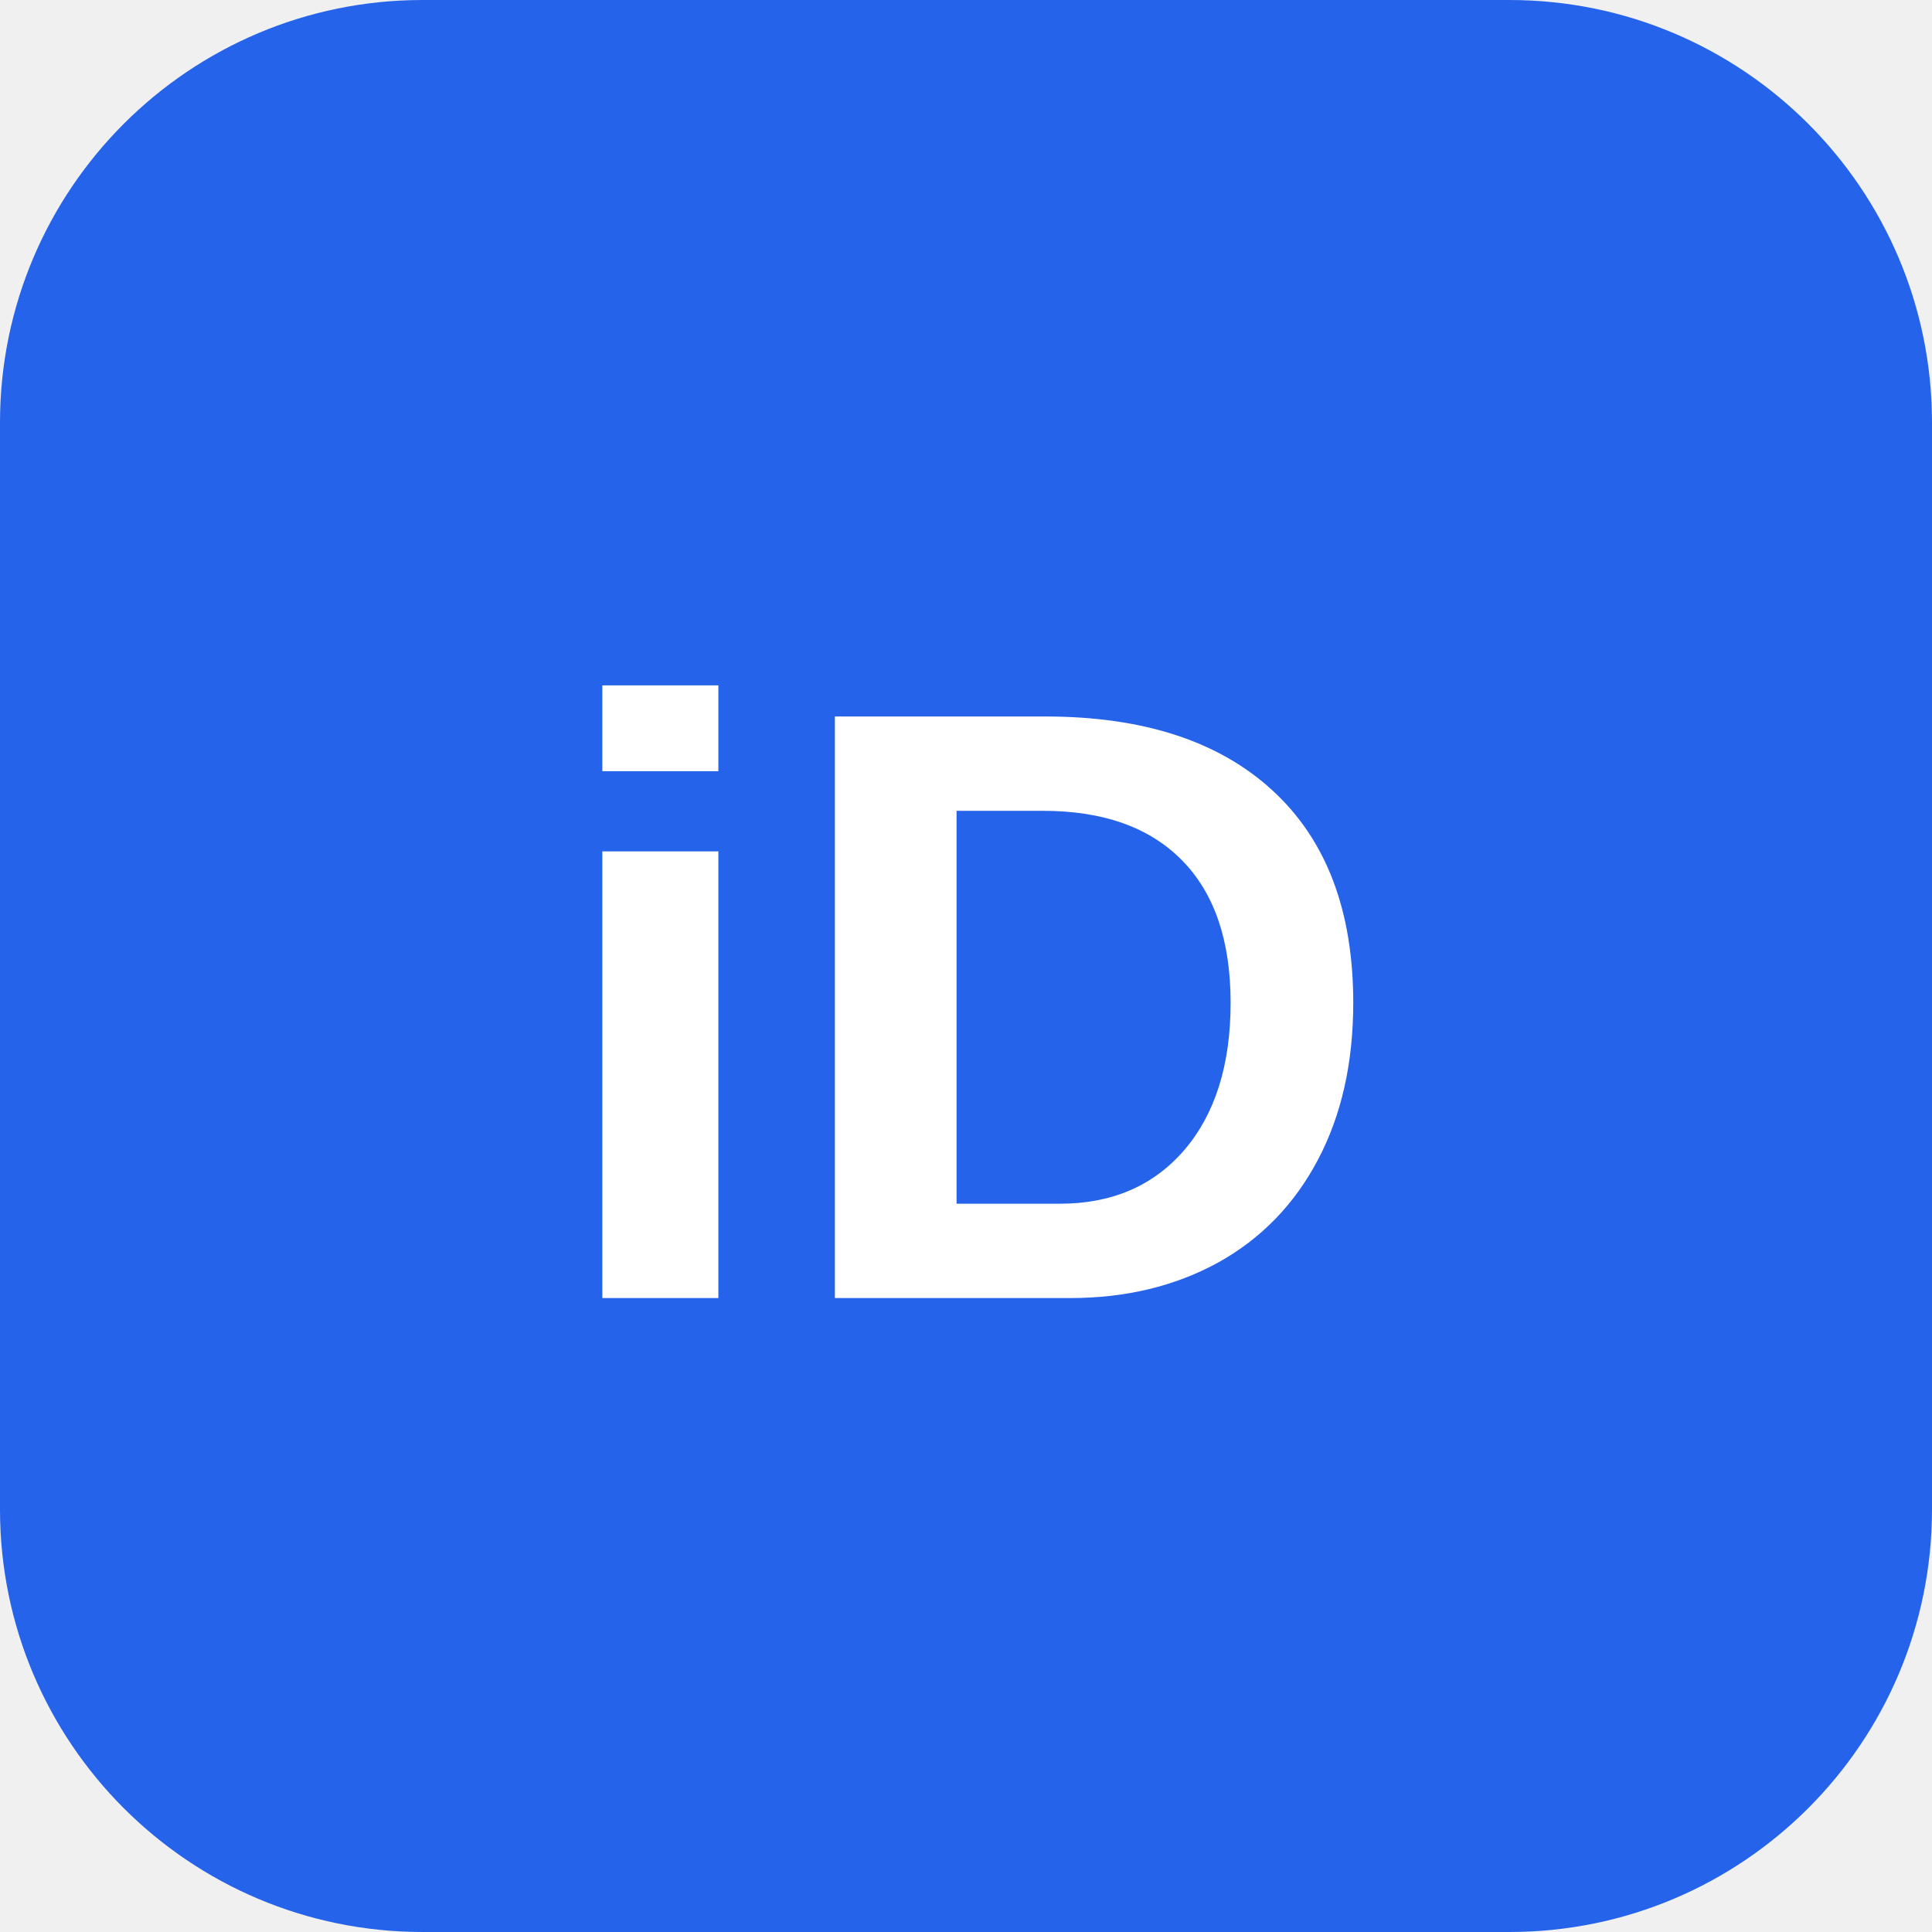
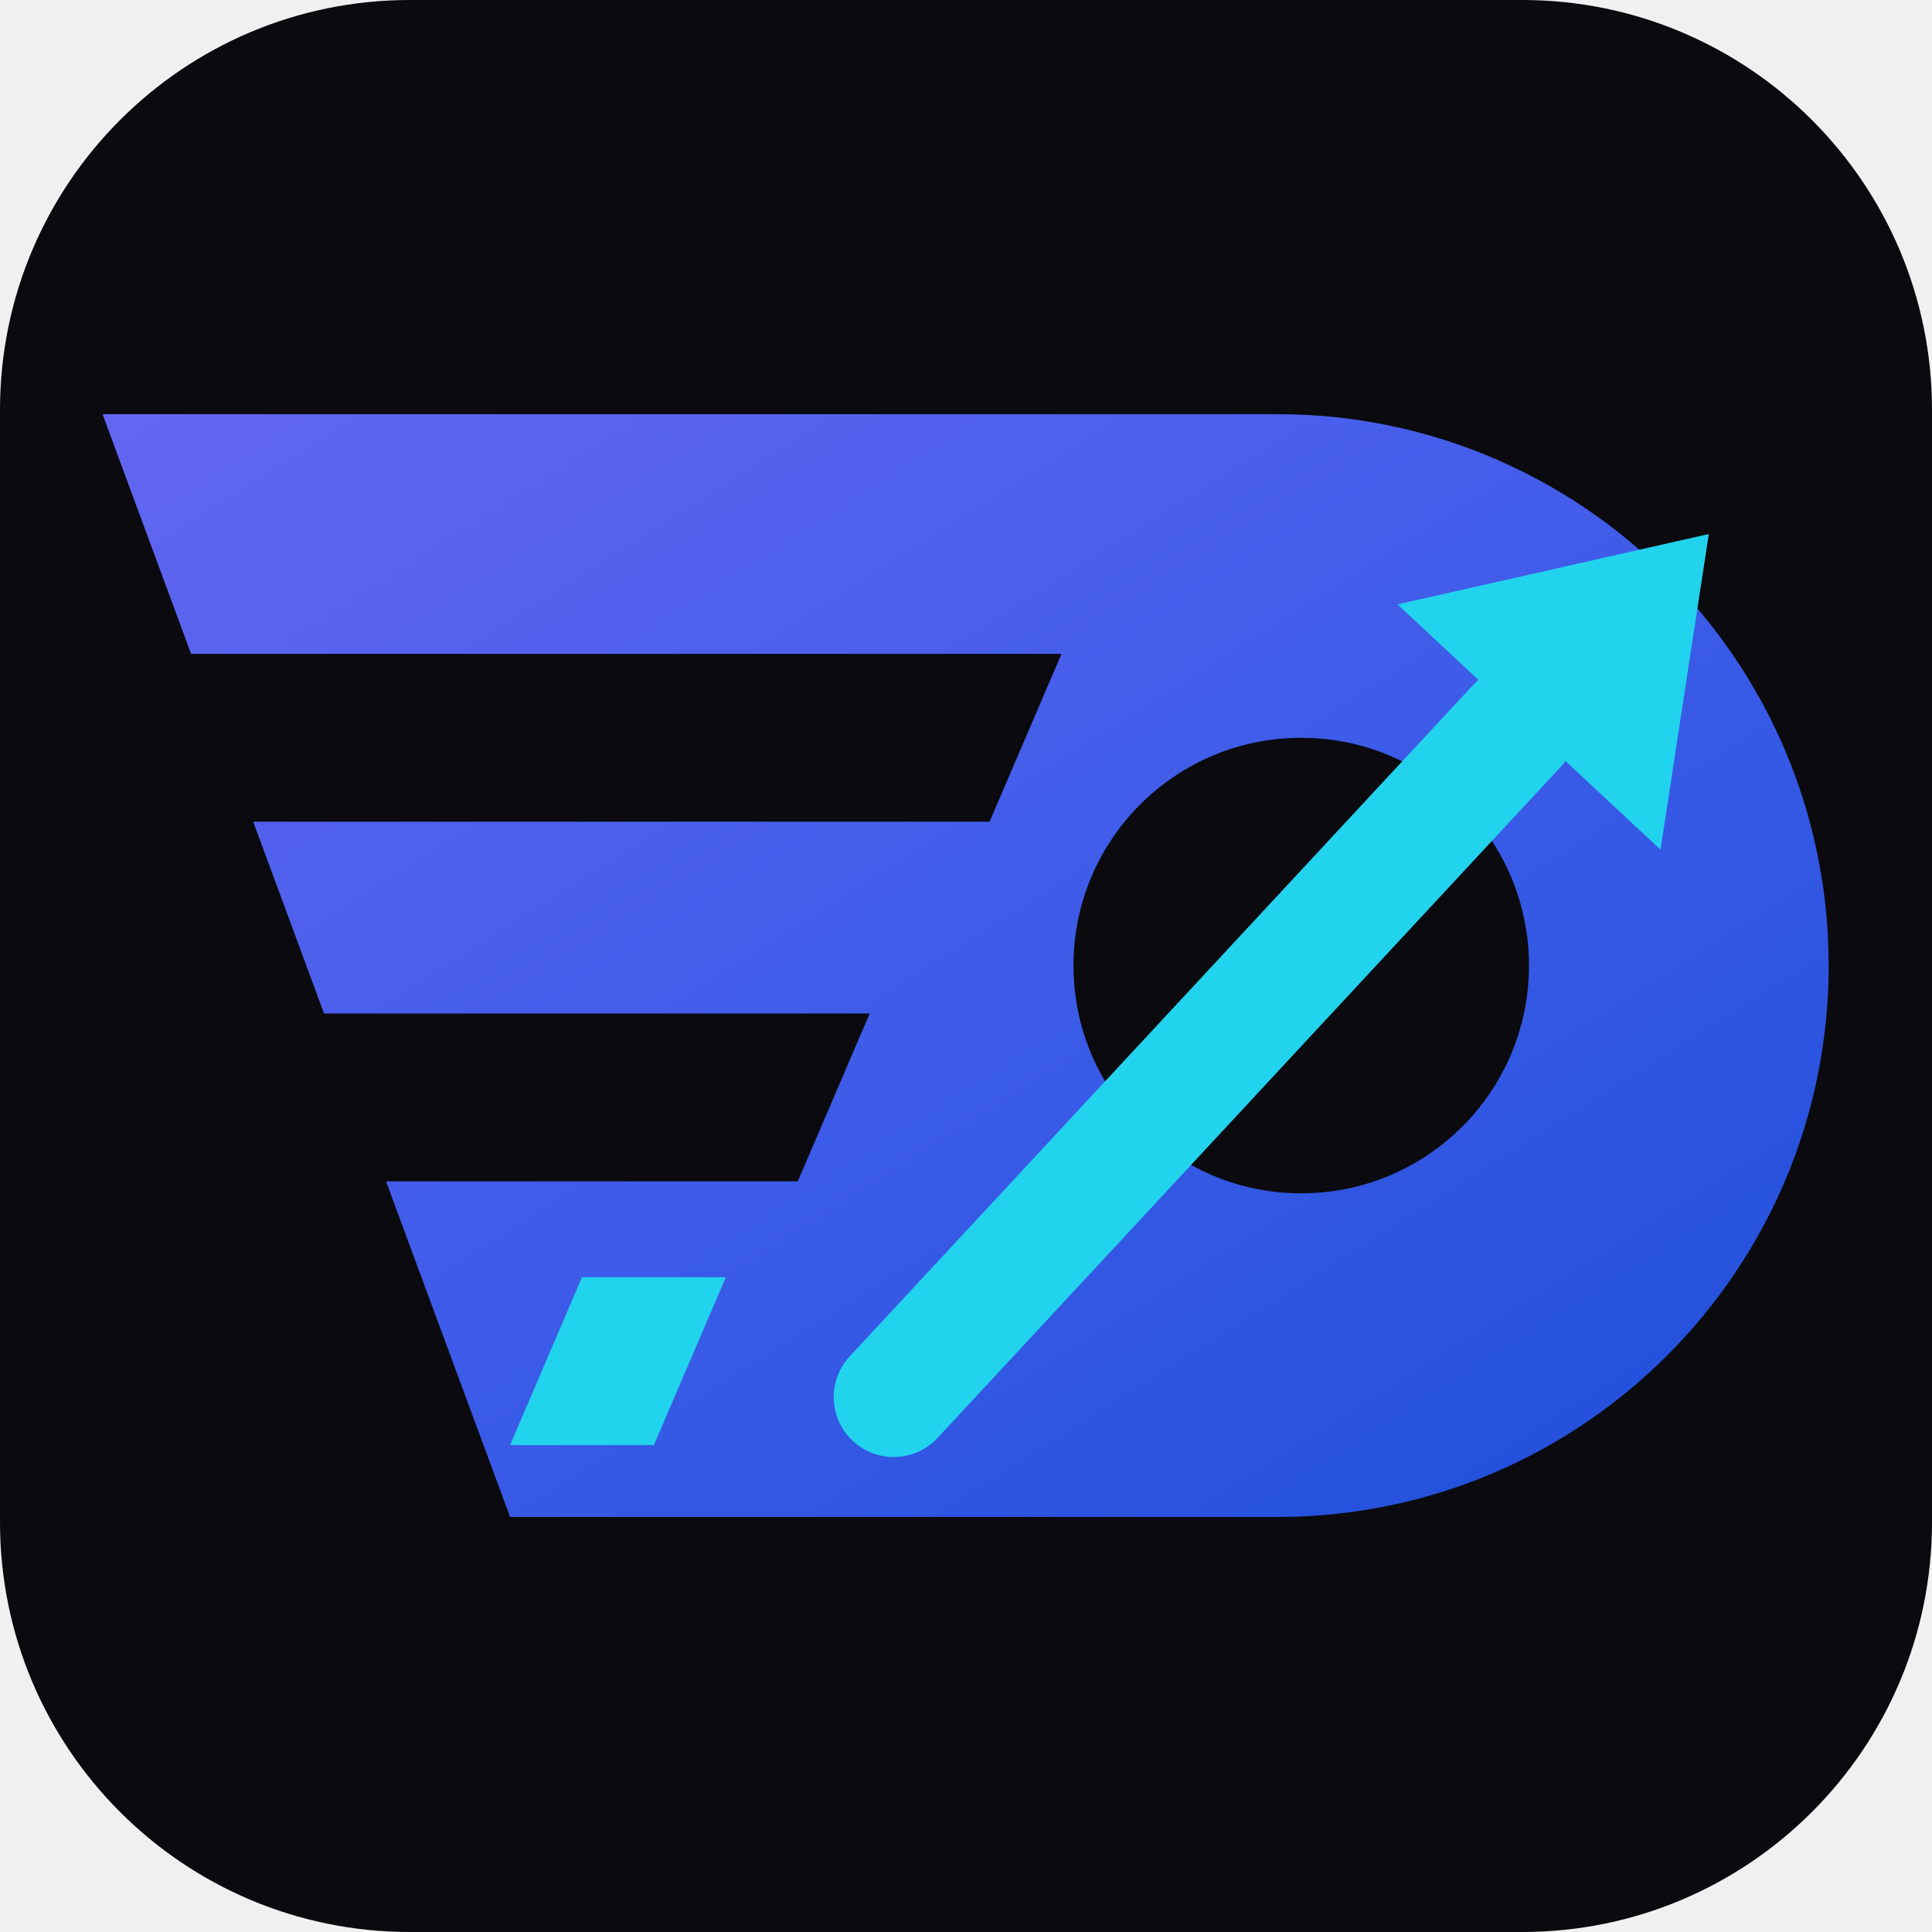
- <svg xmlns="http://www.w3.org/2000/svg" viewBox="0 0 64 64">
-   <rect width="64" height="64" rx="14" fill="#2563EB" />
-   <text x="32" y="43" font-family="Poppins, Arial, sans-serif" font-size="28" font-weight="700" fill="#FFFFFF" text-anchor="middle">iD</text>
+ <svg xmlns="http://www.w3.org/2000/svg" viewBox="0 0 132 132">
+   <defs>
+     <linearGradient id="g" x1="0" y1="0" x2="1" y2="1">
+       <stop offset="0%" stop-color="#6366F1" />
+       <stop offset="55%" stop-color="#3B5BE8" />
+       <stop offset="100%" stop-color="#1D4ED8" />
+     </linearGradient>
+   </defs>
+   <rect width="132" height="132" rx="28" fill="#0A0A0F" />
+   <g transform="translate(2.09 25.02) scale(0.819)">
+     <path fill-rule="evenodd" fill="url(#g)" d="M40 96 L29.65 68 L64 68 L70 54 L24.48 54 L18.57 38 L80 38 L86 24 L13.39 24 L6 4 L104 4 A46 46 0 0 1 104 96 Z M87 50 a19 19 0 1 0 38 0 a19 19 0 1 0 -38 0 Z" />
+     <path fill="#22D3EE" d="M46 76 H58 L52 90 H40 Z" />
+     <path d="M72 86 L124 30" stroke="#22D3EE" stroke-width="10" stroke-linecap="round" />
+     <path fill="#22D3EE" d="M140 14 L135.97 40.33 L114.03 19.87 Z" />
+   </g>
</svg>
